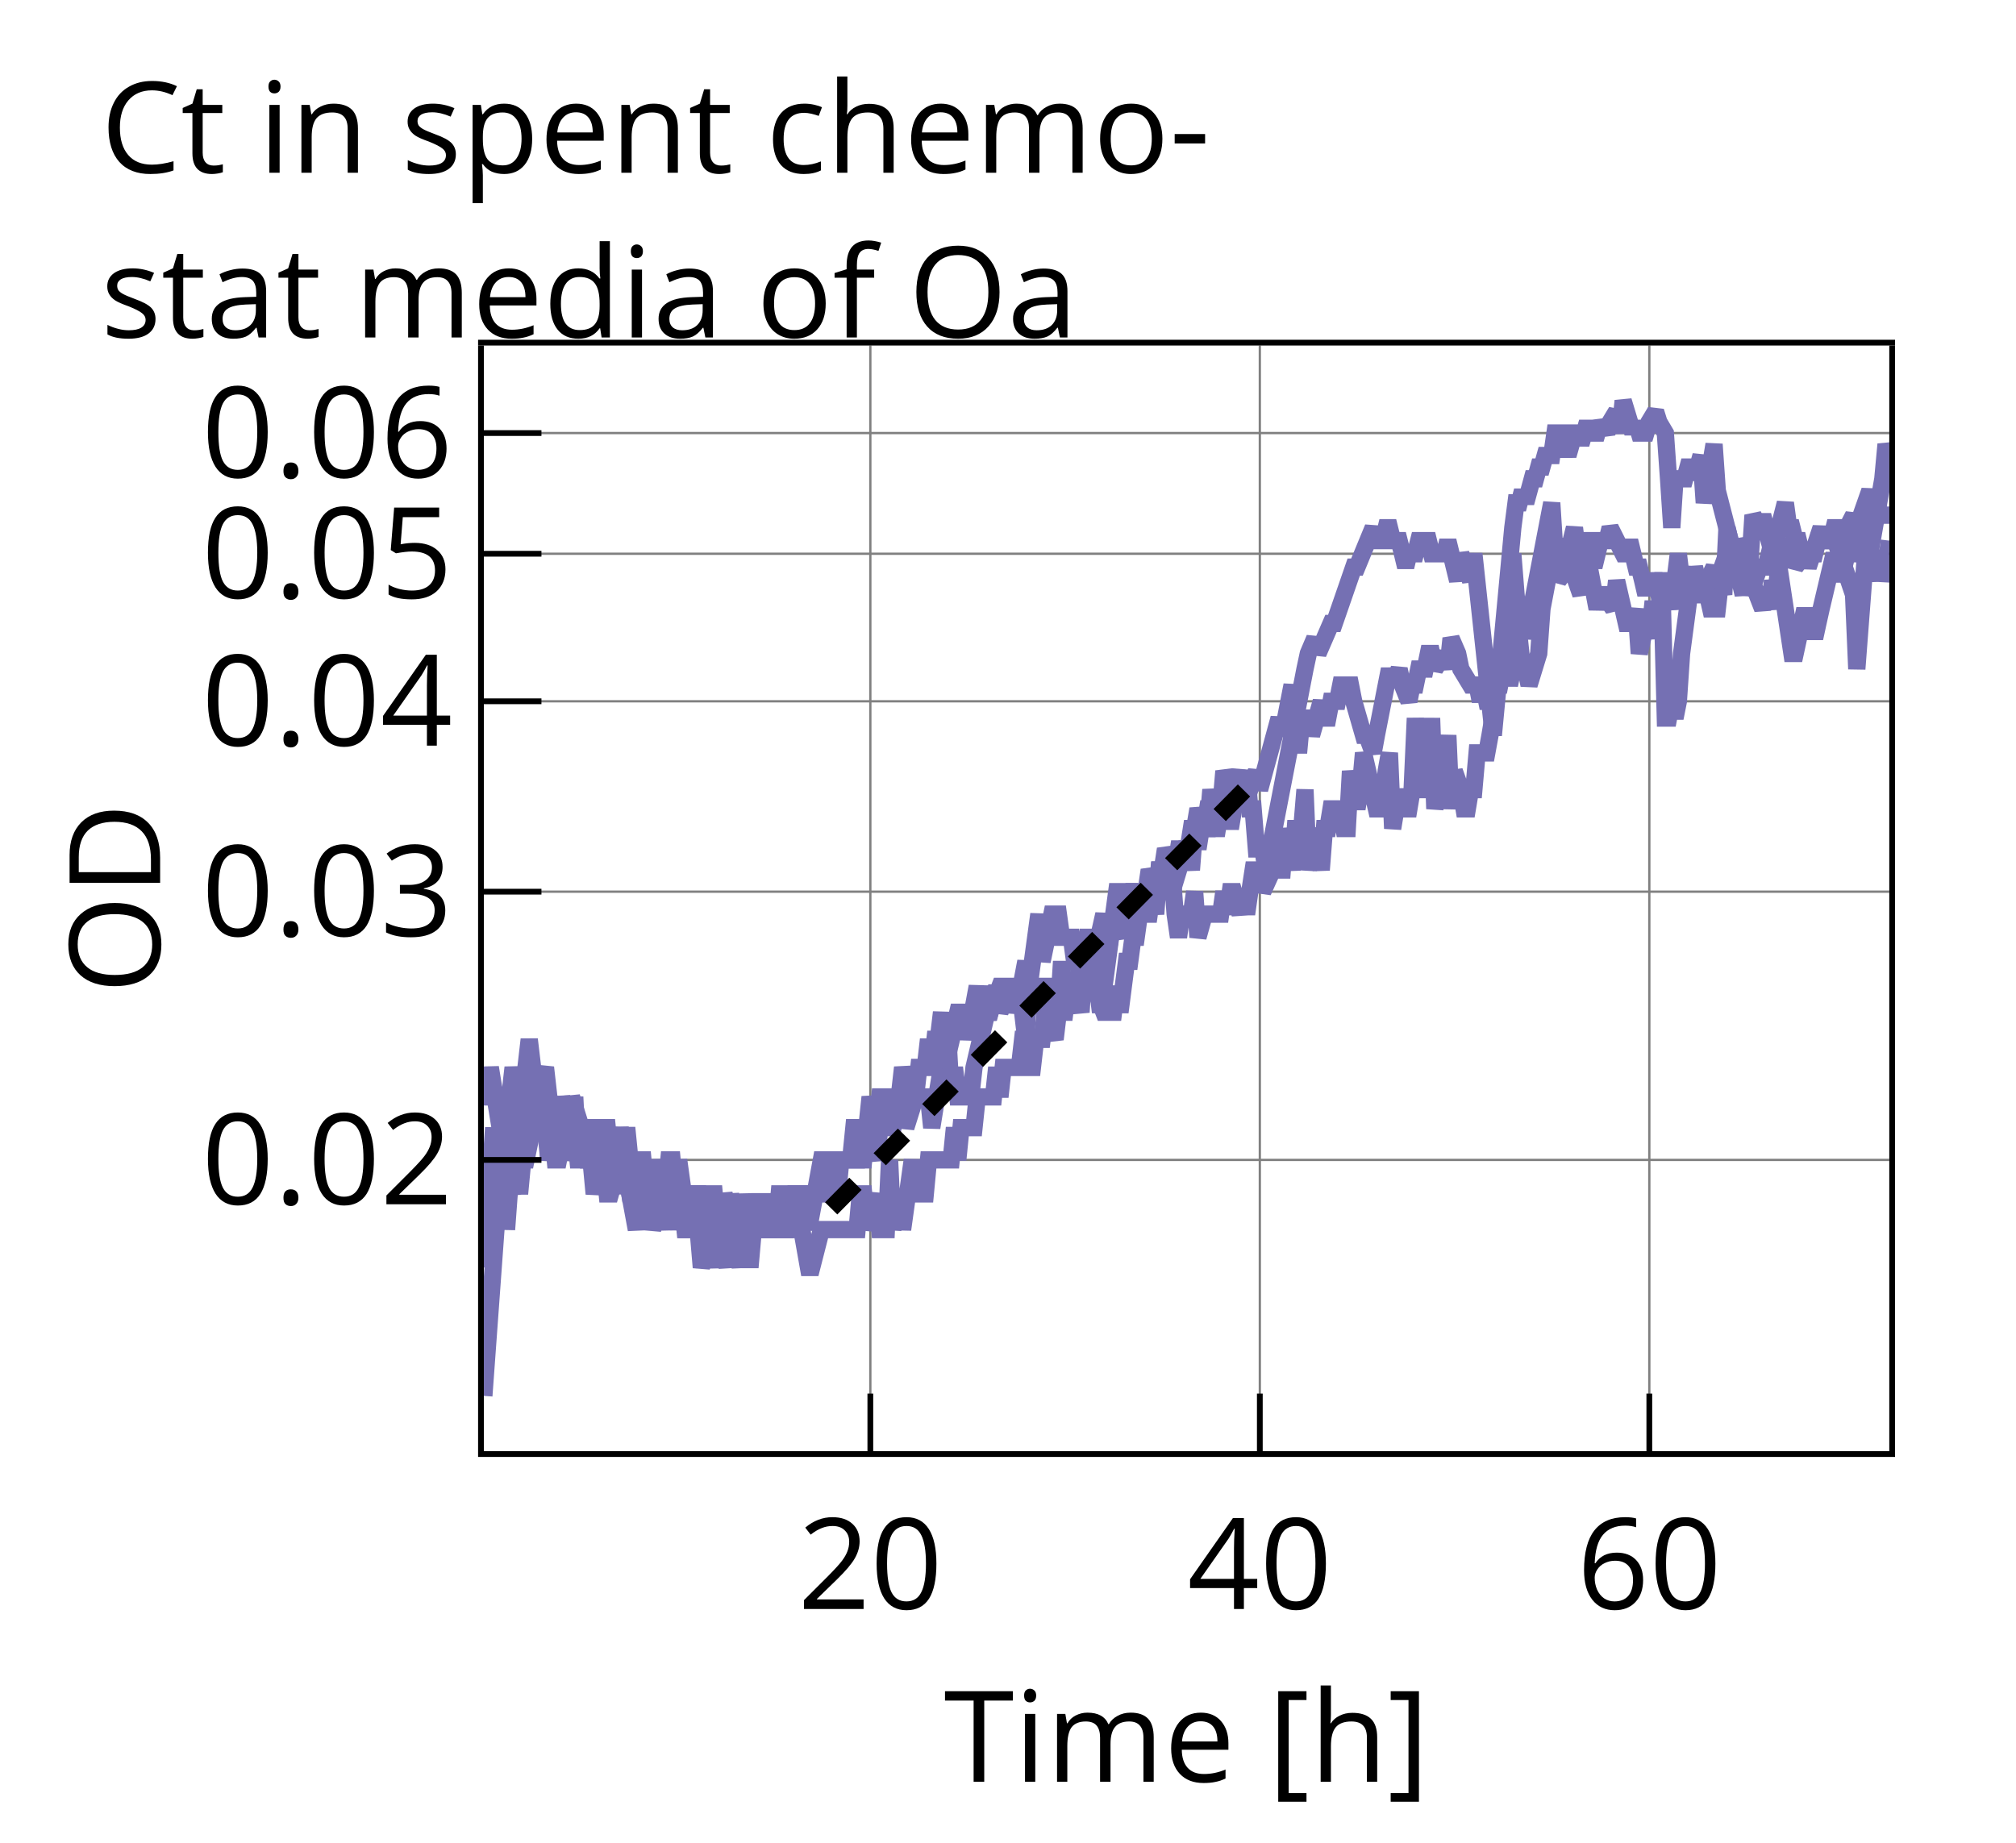
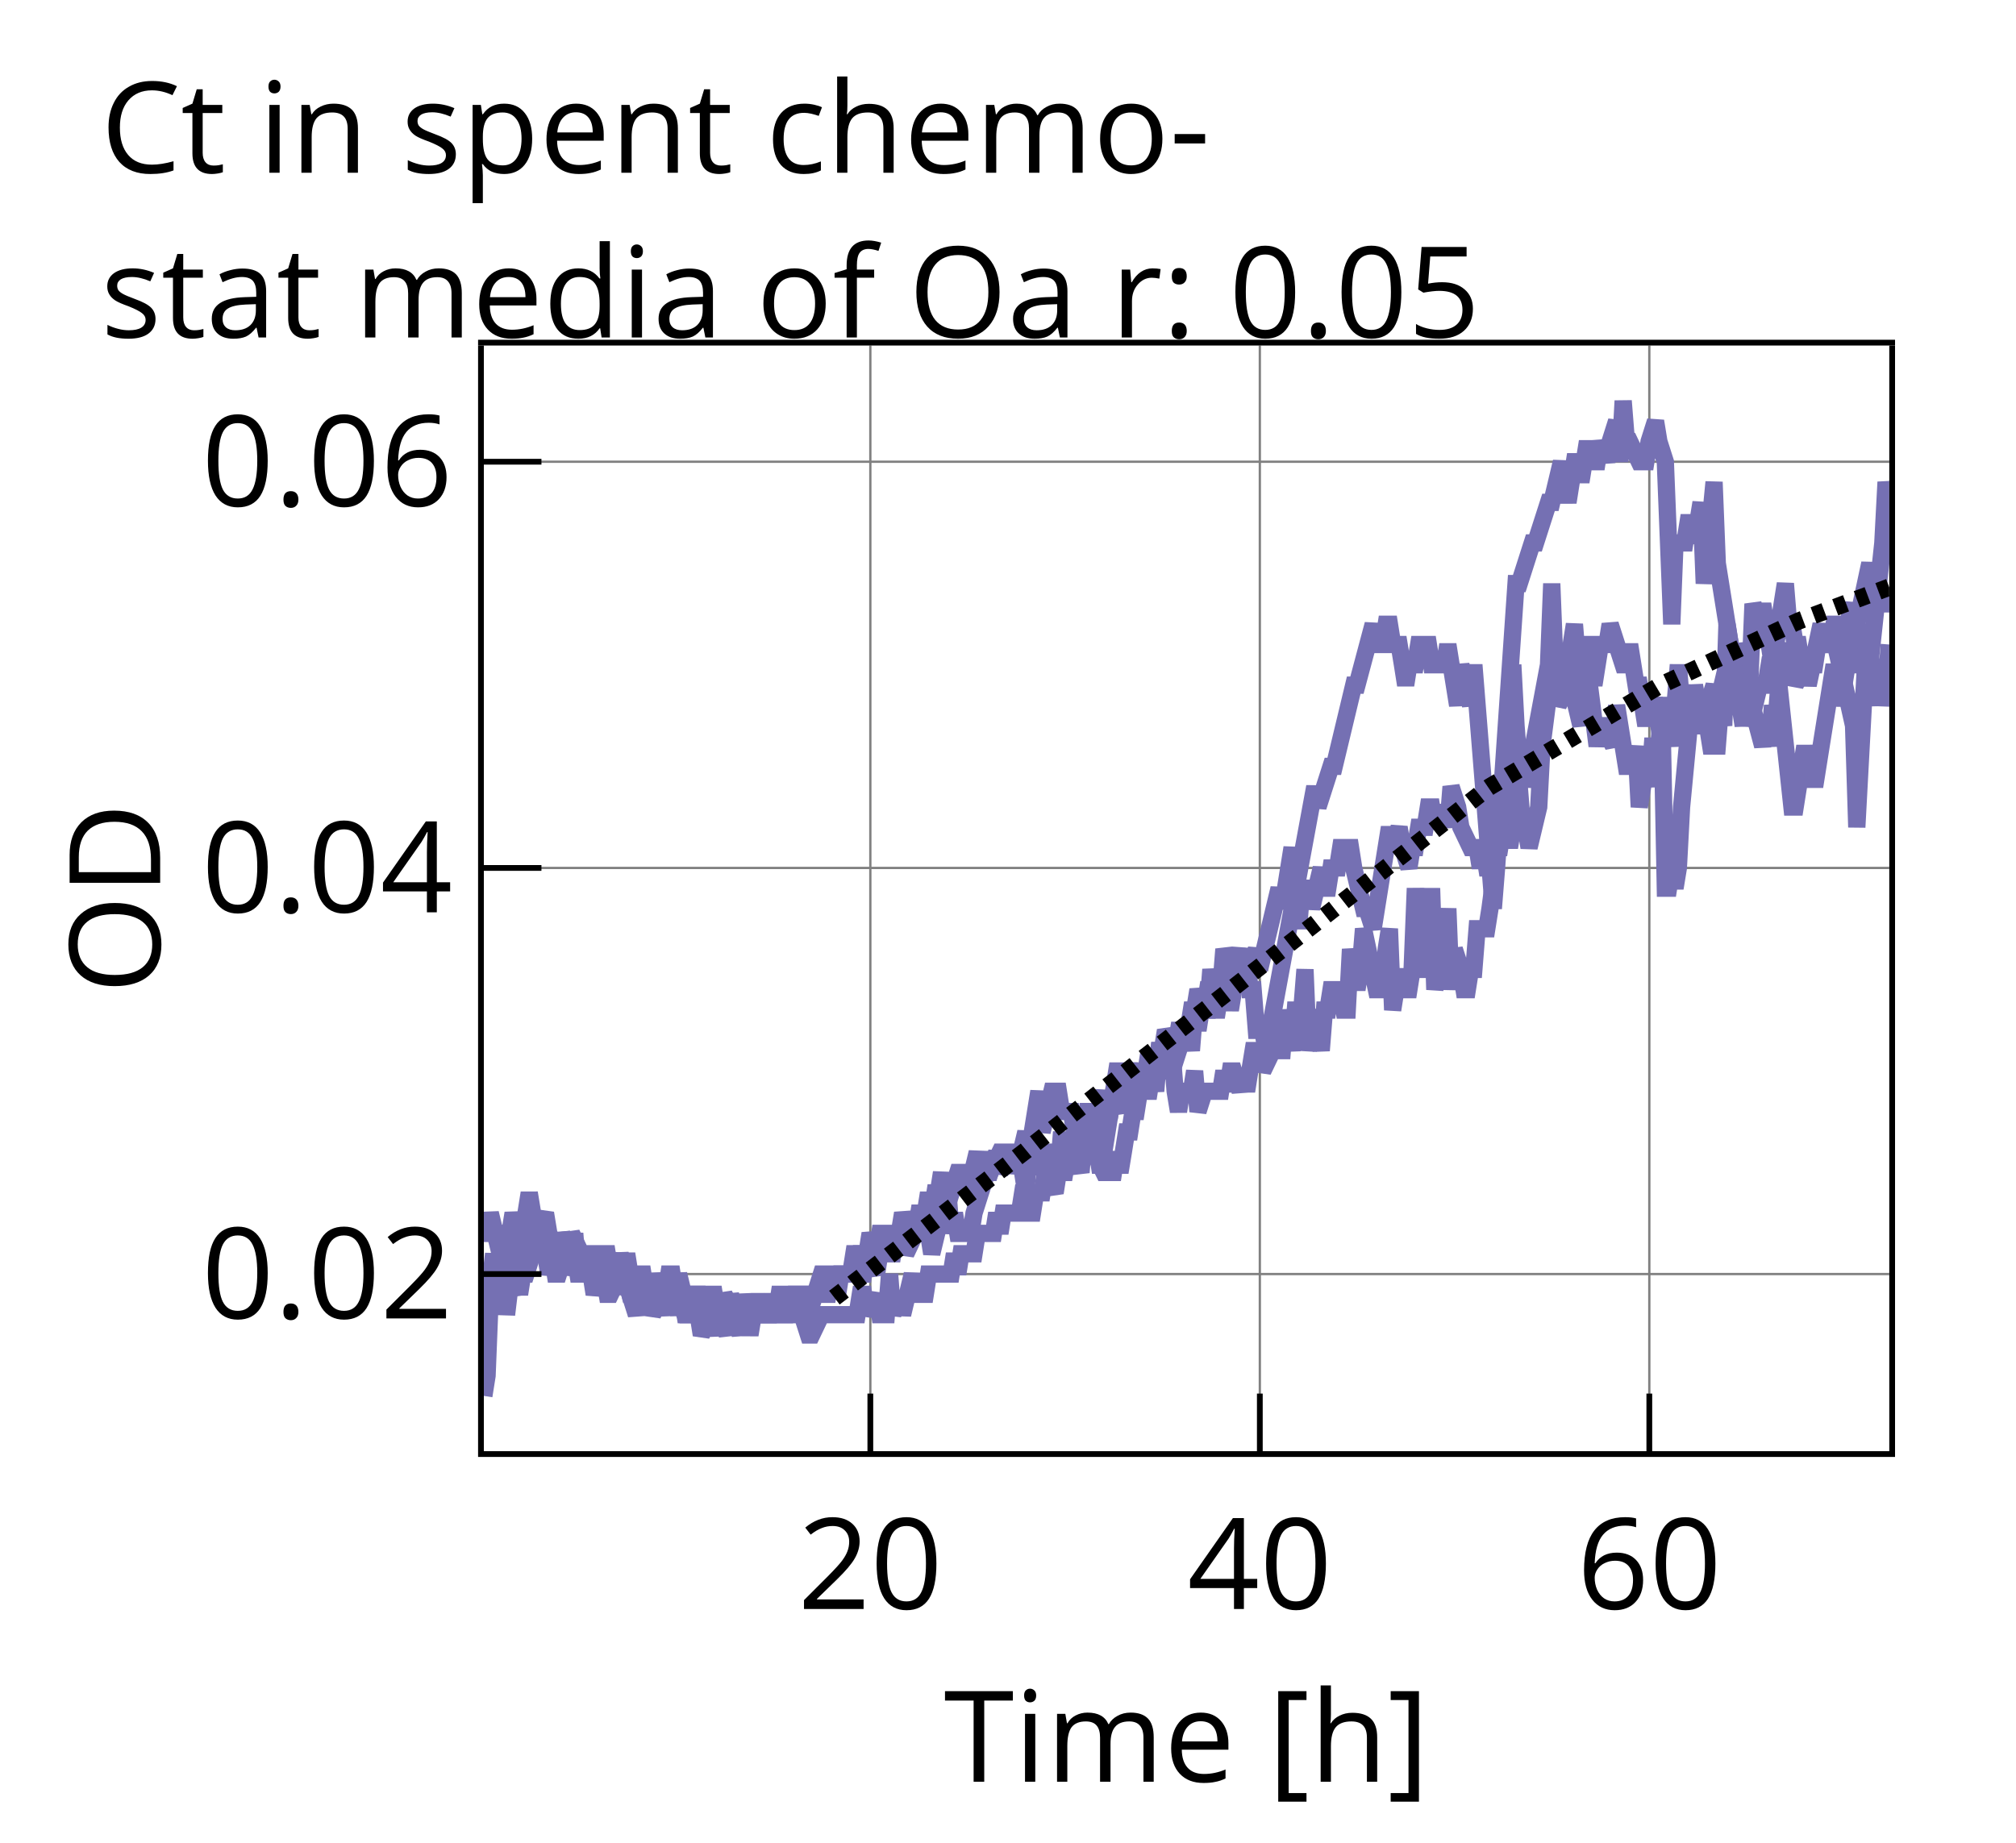
<svg xmlns="http://www.w3.org/2000/svg" class="main-svg" width="175" height="160" style="" viewBox="0 0 175 160">
  <rect x="0" y="0" width="175" height="160" style="fill: rgb(255, 255, 255); fill-opacity: 1;" />
-   <defs id="defs-4a2069">
+   <defs id="defs-82840a">
    <g class="clips">
-       <clipPath id="clip4a2069xyplot" class="plotclip">
+       <clipPath id="clip82840axyplot" class="plotclip">
        <rect width="122" height="96" />
      </clipPath>
-       <clipPath class="axesclip" id="clip4a2069x">
+       <clipPath class="axesclip" id="clip82840ax">
        <rect x="42" y="0" width="122" height="160" />
      </clipPath>
-       <clipPath class="axesclip" id="clip4a2069y">
+       <clipPath class="axesclip" id="clip82840ay">
        <rect x="0" y="30" width="175" height="96" />
      </clipPath>
-       <clipPath class="axesclip" id="clip4a2069xy">
+       <clipPath class="axesclip" id="clip82840axy">
        <rect x="42" y="30" width="122" height="96" />
      </clipPath>
    </g>
    <g class="gradients" />
    <g class="patterns" />
  </defs>
  <g class="bglayer" />
  <g class="layer-below">
    <g class="imagelayer" />
    <g class="shapelayer" />
  </g>
  <g class="cartesianlayer">
    <g class="subplot xy">
      <g class="layer-subplot">
        <g class="shapelayer" />
        <g class="imagelayer" />
      </g>
      <g class="minor-gridlayer">
        <g class="x" />
        <g class="y" />
      </g>
      <g class="gridlayer">
        <g class="x">
          <path class="xgrid crisp" transform="translate(75.55,0)" d="M0,30v96" style="stroke: rgb(128, 128, 128); stroke-opacity: 1; stroke-width: 0.2px;" />
          <path class="xgrid crisp" transform="translate(109.36,0)" d="M0,30v96" style="stroke: rgb(128, 128, 128); stroke-opacity: 1; stroke-width: 0.2px;" />
          <path class="xgrid crisp" transform="translate(143.17,0)" d="M0,30v96" style="stroke: rgb(128, 128, 128); stroke-opacity: 1; stroke-width: 0.2px;" />
        </g>
        <g class="y">
-           <path class="ygrid crisp" transform="translate(0,100.71)" d="M42,0h122" style="stroke: rgb(128, 128, 128); stroke-opacity: 1; stroke-width: 0.2px;" />
-           <path class="ygrid crisp" transform="translate(0,77.42)" d="M42,0h122" style="stroke: rgb(128, 128, 128); stroke-opacity: 1; stroke-width: 0.2px;" />
-           <path class="ygrid crisp" transform="translate(0,60.89)" d="M42,0h122" style="stroke: rgb(128, 128, 128); stroke-opacity: 1; stroke-width: 0.2px;" />
-           <path class="ygrid crisp" transform="translate(0,48.08)" d="M42,0h122" style="stroke: rgb(128, 128, 128); stroke-opacity: 1; stroke-width: 0.2px;" />
-           <path class="ygrid crisp" transform="translate(0,37.6)" d="M42,0h122" style="stroke: rgb(128, 128, 128); stroke-opacity: 1; stroke-width: 0.2px;" />
+           <path class="ygrid crisp" transform="translate(0,110.62)" d="M42,0h122" style="stroke: rgb(128, 128, 128); stroke-opacity: 1; stroke-width: 0.2px;" />
+           <path class="ygrid crisp" transform="translate(0,75.36)" d="M42,0h122" style="stroke: rgb(128, 128, 128); stroke-opacity: 1; stroke-width: 0.2px;" />
+           <path class="ygrid crisp" transform="translate(0,40.09)" d="M42,0h122" style="stroke: rgb(128, 128, 128); stroke-opacity: 1; stroke-width: 0.2px;" />
        </g>
      </g>
      <g class="zerolinelayer" />
      <g class="layer-between">
        <g class="shapelayer" />
        <g class="imagelayer" />
      </g>
      <path class="xlines-below" />
      <path class="ylines-below" />
      <g class="overlines-below" />
      <g class="xaxislayer-below" />
      <g class="yaxislayer-below" />
      <g class="overaxes-below" />
      <g class="overplot">
-         <g class="xy" transform="translate(42,30)" clip-path="url(#clip4a2069xyplot)">
+         <g class="xy" transform="translate(42,30)" clip-path="url(#clip82840axyplot)">
          <g class="scatterlayer mlayer">
-             <g class="trace scatter tracebf2e4a" style="stroke-miterlimit: 2; opacity: 1;">
+             <g class="trace scatter trace88a715" style="stroke-miterlimit: 2; opacity: 1;">
              <g class="fills" />
              <g class="errorbars" />
              <g class="lines">
-                 <path class="js-line" d="M0,91.2L1.69,67.91L1.97,76.76L2.82,65.24L3.1,70.71L3.94,62.68L4.23,65.24L4.51,62.68L4.79,65.24L5.07,67.91L5.35,67.91L5.64,70.71L6.2,67.91L6.48,70.71L6.76,65.24L7.33,67.91L7.61,67.91L7.89,65.24L8.17,70.71L8.73,67.91L9.02,70.71L9.3,70.71L9.58,73.66L10.71,67.91L10.99,70.71L11.55,67.91L11.83,73.66L12.4,67.91L12.68,70.71L12.96,70.71L13.81,70.71L14.09,73.66L14.65,73.66L14.93,70.71L15.78,76.76L16.06,73.66L16.34,76.76L16.62,73.66L16.91,70.71L17.75,76.76L18.03,73.66L18.6,73.66L18.88,76.76L19.16,80.05L19.44,73.66L20.29,80.05L20.57,76.76L21.13,80.05L21.41,73.66L22.26,80.05L22.54,73.66L23.1,80.05L23.39,76.76L23.67,76.76L23.95,73.66L24.23,76.76L24.51,76.76L24.79,76.76L25.08,73.66L25.36,76.76L25.64,73.66L25.92,73.66L26.2,76.76L26.48,73.66L26.77,73.66L27.89,73.66L28.18,76.76L29.3,70.71L29.58,70.71L31.84,70.71L32.12,67.91L32.4,67.91L32.68,70.71L32.97,70.71L33.25,67.91L34.09,70.71L34.37,67.91L35.22,65.24L35.5,67.91L36.35,65.24L36.63,67.91L37.47,65.24L37.76,65.24L38.6,65.24L38.88,67.91L39.73,62.68L40.01,62.68L40.29,60.24L40.57,65.24L40.85,62.68L41.14,65.24L41.42,65.24L42.26,65.24L42.55,62.68L43.67,57.89L43.95,57.89L44.52,55.64L44.8,57.89L45.64,55.64L45.93,57.89L46.49,55.64L46.77,57.89L47.05,60.24L47.33,55.64L48.18,57.89L48.46,55.64L48.74,55.64L49.03,57.89L49.31,57.89L49.59,55.64L49.87,57.89L50.15,53.47L50.43,57.89L51,55.64L51.28,55.64L51.84,57.89L52.12,53.47L52.41,53.47L52.69,55.64L52.97,53.47L53.25,55.64L53.53,57.89L54.94,47.42L55.22,47.42L55.51,49.37L55.79,47.42L56.07,47.42L56.35,51.38L56.63,49.37L56.91,47.42L57.2,49.37L57.48,47.42L57.76,45.54L58.61,47.42L58.89,47.42L59.45,43.71L59.73,47.42L60.86,43.71L61.14,43.71L61.42,45.54L61.7,41.94L61.99,43.71L62.27,41.94L62.55,41.94L62.83,41.94L63.11,38.56L63.68,41.94L63.96,40.23L64.24,38.56L64.8,41.94L65.09,40.23L65.37,36.95L65.93,40.23L66.21,38.56L66.49,38.56L67.06,36.95L67.34,38.56L69.03,32.35L69.31,33.84L70.16,29.48L70.44,32.35L70.72,35.37L71,32.35L71.28,32.35L71.57,32.35L71.85,33.84L72.69,30.89L72.97,32.35L73.26,32.35L73.54,30.89L74.1,30.89L74.38,29.48L75.23,29.48L75.51,30.89L76.36,33.84L76.64,33.84L77.2,35.37L77.48,33.84L78.61,28.09L78.89,29.48L79.45,28.09L79.74,29.48L80.3,30.89L80.58,29.48L80.86,29.48L81.15,28.09L81.71,28.09L81.99,26.74L82.27,26.74L82.55,28.09L83.4,26.74L83.68,28.09L83.96,25.42L84.53,26.74L84.81,28.09L85.65,29.48L85.94,29.48L86.22,29.48L86.5,30.89L86.78,29.48L87.06,30.89L87.34,30.89L87.63,32.35L87.91,29.48L88.19,29.48L88.47,28.09L88.75,28.09L89.03,29.48L89.88,25.42L90.16,28.09L90.44,28.09L90.73,29.48L91.57,26.74L91.85,22.87L92.98,16.94L93.26,20.42L94.11,19.24L94.39,19.24L95.23,21.63L95.52,16.94L96.64,22.87L96.92,21.63L97.21,21.63L98.05,22.87L98.33,20.42L99.18,24.13L99.46,24.13L99.74,24.13L100.02,22.87L100.3,26.74L100.59,25.42L100.87,24.13L101.15,25.42L101.43,22.87L102,22.87L102.28,20.42L102.56,20.42L102.84,21.63L103.12,22.87L103.4,20.42L103.69,18.08L103.97,20.42L104.25,20.42L104.53,19.24L104.81,21.63L105.09,19.24L105.38,20.42L105.66,21.63L106.22,21.63L106.5,22.87L107.07,22.87L107.35,20.42L107.63,21.63L107.91,15.82L109.32,21.63L109.6,19.24L111.01,22.87L111.29,21.63L111.58,22.87L111.86,20.42L112.14,21.63L112.42,19.24L113.55,26.74L113.83,26.74L114.67,22.87L114.96,24.13L115.24,24.13L115.52,25.42L115.8,24.13L116.08,22.87L117.21,18.08L117.49,19.24L117.77,20.42L118.06,19.24L118.34,18.08L118.9,15.82L119.18,18.08L119.75,18.08L120.03,15.82L120.87,20.42L121.15,18.08L121.44,20.42L121.72,19.24L122,16.94" style="vector-effect: none; fill: none; stroke: rgb(117, 112, 179); stroke-opacity: 1; stroke-width: 1.5px; opacity: 1;" />
+                 <path class="js-line" d="M0,91.2L0.28,89.44L0.56,82.38L1.69,78.86L1.97,84.15L2.82,77.09L3.1,80.62L3.94,75.33L4.23,77.09L4.51,75.33L4.79,77.09L5.07,78.86L5.35,78.86L5.64,80.62L6.2,78.86L6.48,80.62L6.76,77.09L7.33,78.86L7.61,78.86L7.89,77.09L8.17,80.62L8.73,78.86L9.02,80.62L9.3,80.62L9.58,82.38L10.71,78.86L10.99,80.62L11.55,78.86L11.83,82.38L12.4,78.86L12.68,80.62L12.96,80.62L13.81,80.62L14.09,82.38L14.65,82.38L14.93,80.62L15.78,84.15L16.06,82.38L16.34,84.15L16.62,82.38L16.91,80.62L17.75,84.15L18.03,82.38L18.6,82.38L18.88,84.15L19.16,85.91L19.44,82.38L20.29,85.91L20.57,84.15L21.13,85.91L21.41,82.38L22.26,85.91L22.54,82.38L23.1,85.91L23.39,84.15L23.67,84.15L23.95,82.38L24.23,84.15L24.51,84.15L24.79,84.15L25.08,82.38L25.36,84.15L25.64,82.38L25.92,82.38L26.2,84.15L26.48,82.38L26.77,82.38L27.89,82.38L28.18,84.15L29.3,80.62L29.58,80.62L31.84,80.62L32.12,78.86L32.4,78.86L32.68,80.62L32.97,80.62L33.25,78.86L34.09,80.62L34.37,78.86L35.22,77.09L35.5,78.86L36.35,77.09L36.63,78.86L37.47,77.09L37.76,77.09L38.6,77.09L38.88,78.86L39.73,75.33L40.01,75.33L40.29,73.57L40.57,77.09L40.85,75.33L41.14,77.09L41.42,77.09L42.26,77.09L42.55,75.33L43.67,71.8L43.95,71.8L44.52,70.04L44.8,71.8L45.64,70.04L45.93,71.8L46.49,70.04L46.77,71.8L47.05,73.57L47.33,70.04L48.18,71.8L48.46,70.04L48.74,70.04L49.03,71.8L49.31,71.8L49.59,70.04L49.87,71.8L50.15,68.28L50.43,71.8L51,70.04L51.28,70.04L51.84,71.8L52.12,68.28L52.41,68.28L52.69,70.04L52.97,68.28L53.25,70.04L53.53,71.8L54.94,62.99L55.22,62.99L55.51,64.75L55.79,62.99L56.07,62.99L56.35,66.51L56.63,64.75L56.91,62.99L57.2,64.75L57.48,62.99L57.76,61.22L58.61,62.99L58.89,62.99L59.45,59.46L59.73,62.99L60.86,59.46L61.14,59.46L61.42,61.22L61.7,57.7L61.99,59.46L62.27,57.7L62.55,57.7L62.83,57.7L63.11,54.17L63.68,57.7L63.96,55.93L64.24,54.17L64.8,57.7L65.09,55.93L65.37,52.41L65.93,55.93L66.21,54.17L66.49,54.17L67.06,52.41L67.34,54.17L69.03,47.12L69.31,48.88L70.16,43.59L70.44,47.12L70.72,50.64L71,47.12L71.28,47.12L71.57,47.12L71.85,48.88L72.69,45.36L72.97,47.12L73.26,47.12L73.54,45.36L74.1,45.36L74.38,43.59L75.23,43.59L75.51,45.36L76.36,48.88L76.64,48.88L77.2,50.64L77.48,48.88L78.61,41.83L78.89,43.59L79.45,41.83L79.74,43.59L80.3,45.36L80.58,43.59L80.86,43.59L81.15,41.83L81.71,41.83L81.99,40.07L82.27,40.07L82.55,41.83L83.4,40.07L83.68,41.83L83.96,38.3L84.53,40.07L84.81,41.83L85.65,43.59L85.94,43.59L86.22,43.59L86.5,45.36L86.78,43.59L87.06,45.36L87.34,45.36L87.63,47.12L87.91,43.59L88.19,43.59L88.47,41.83L88.75,41.83L89.03,43.59L89.88,38.3L90.16,41.83L90.44,41.83L90.73,43.59L91.57,40.07L91.85,34.78L92.98,25.96L93.26,31.25L94.11,29.49L94.39,29.49L95.23,33.01L95.52,25.96L96.64,34.78L96.92,33.01L97.21,33.01L98.05,34.78L98.33,31.25L99.18,36.54L99.46,36.54L99.74,36.54L100.02,34.78L100.3,40.07L100.59,38.3L100.87,36.54L101.15,38.3L101.43,34.78L102,34.78L102.28,31.25L102.56,31.25L102.84,33.01L103.12,34.78L103.4,31.25L103.69,27.72L103.97,31.25L104.25,31.25L104.53,29.49L104.81,33.01L105.09,29.49L105.38,31.25L105.66,33.01L106.22,33.01L106.5,34.78L107.07,34.78L107.35,31.25L107.63,33.01L107.91,24.2L109.32,33.01L109.6,29.49L111.01,34.78L111.29,33.01L111.58,34.78L111.86,31.25L112.14,33.01L112.42,29.49L113.55,40.07L113.83,40.07L114.67,34.78L114.96,36.54L115.24,36.54L115.52,38.3L115.8,36.54L116.08,34.78L117.21,27.72L117.49,29.49L117.77,31.25L118.06,29.49L118.34,27.72L118.9,24.2L119.18,27.72L119.75,27.72L120.03,24.2L120.87,31.25L121.15,27.72L121.44,31.25L121.72,29.49L122,25.96" style="vector-effect: none; fill: none; stroke: rgb(117, 112, 179); stroke-opacity: 1; stroke-width: 1.5px; opacity: 1;" />
              </g>
              <g class="points" />
              <g class="text" />
            </g>
-             <g class="trace scatter trace1dde24" style="stroke-miterlimit: 2; opacity: 1;">
+             <g class="trace scatter tracee0122c" style="stroke-miterlimit: 2; opacity: 1;">
              <g class="fills" />
              <g class="errorbars" />
              <g class="lines">
-                 <path class="js-line" d="M0,80.05L0.85,67.91L1.13,73.66L1.41,73.66L1.69,70.71L2.54,73.66L2.82,70.71L3.1,73.66L3.38,70.71L3.66,70.71L4.79,65.24L5.07,67.91L5.35,65.24L5.64,70.71L5.92,67.91L6.2,70.71L6.48,70.71L7.04,67.91L7.33,70.71L7.89,67.91L8.17,70.71L9.86,70.71L10.14,73.66L10.42,70.71L10.71,73.66L10.99,73.66L11.83,70.71L12.12,70.71L13.24,76.76L13.52,73.66L14.37,73.66L14.65,76.76L15.5,73.66L15.78,73.66L16.62,73.66L16.91,76.76L17.19,73.66L17.47,76.76L17.75,76.76L18.6,76.76L18.88,80.05L19.72,76.76L20,76.76L26.2,76.76L26.48,73.66L26.77,76.76L27.05,73.66L27.33,73.66L29.87,73.66L30.15,70.71L30.71,73.66L30.99,70.71L32.4,70.71L32.68,67.91L33.25,67.91L33.53,65.24L34.09,67.91L34.37,65.24L34.94,65.24L35.22,67.91L35.5,67.91L35.78,65.24L36.06,65.24L36.35,62.68L36.91,65.24L37.19,62.68L37.47,65.24L37.76,62.68L38.04,62.68L38.32,62.68L38.6,60.24L38.88,62.68L39.16,60.24L39.45,60.24L39.73,57.89L40.01,62.68L41.14,57.89L41.42,57.89L41.7,57.89L41.98,60.24L42.83,55.64L43.11,57.89L43.39,55.64L43.67,57.89L43.95,57.89L44.8,55.64L45.08,55.64L45.93,55.64L46.21,57.89L47.05,53.47L47.33,55.64L48.18,49.37L48.46,53.47L49.31,49.37L49.59,49.37L49.87,49.37L50.15,51.38L51,51.38L51.28,53.47L51.56,53.47L51.84,55.64L52.12,55.64L52.41,51.38L52.69,51.38L52.97,55.64L53.82,57.89L54.1,57.89L54.66,57.89L54.94,55.64L55.22,57.89L55.51,55.64L55.79,53.47L56.07,53.47L56.35,51.38L56.63,51.38L56.91,49.37L57.76,49.37L58.04,47.42L58.32,49.37L58.61,45.54L59.17,45.54L59.45,47.42L59.73,45.54L60.01,49.37L60.3,51.38L60.58,49.37L60.86,49.37L61.42,49.37L61.7,47.42L61.99,51.38L62.55,49.37L62.83,49.37L63.96,49.37L64.24,47.42L64.52,49.37L64.8,47.42L65.09,47.42L65.65,49.37L65.93,47.42L66.21,49.37L66.49,47.42L66.78,45.54L67.34,45.54L67.62,47.42L68.47,45.54L68.75,45.54L69.31,45.54L69.59,41.94L70.16,45.54L70.44,41.94L71,41.94L71.28,38.56L71.57,45.54L72.13,41.94L72.41,43.71L72.69,45.54L72.97,41.94L73.26,41.94L73.54,40.23L74.38,40.23L74.67,41.94L74.95,41.94L75.23,36.95L75.79,40.23L76.07,38.56L76.36,35.37L77.48,40.23L77.76,40.23L78.05,40.23L78.33,36.95L78.61,35.37L78.89,41.94L79.45,38.56L79.74,40.23L80.02,40.23L80.3,40.23L80.58,38.56L80.86,32.35L81.15,36.95L81.43,38.56L81.99,38.56L82.27,32.35L82.55,40.23L83.12,36.95L83.4,36.95L83.68,33.84L83.96,40.23L84.24,36.95L84.81,38.56L85.09,40.23L85.37,40.23L85.65,38.56L85.94,38.56L86.22,35.37L87.06,35.37L87.34,33.84L88.75,25.42L89.03,25.42L89.32,18.08L89.6,21.63L89.88,24.13L90.16,22.87L90.44,25.42L92.7,13.66L92.98,18.08L93.54,16.94L93.82,18.08L94.11,19.24L94.39,16.94L94.67,15.82L94.95,18.08L95.23,19.24L95.52,16.94L95.8,16.94L96.08,18.08L96.36,19.24L96.64,18.08L96.92,16.94L97.49,16.94L97.77,15.82L98.9,18.08L99.18,18.08L99.46,16.94L99.74,18.08L100.02,19.24L100.3,19.24L100.59,20.42L100.87,21.63L101.15,20.42L101.43,20.42L101.71,20.42L102,21.63L102.28,21.63L102.56,32.35L102.84,32.35L103.12,30.89L103.4,32.35L103.69,30.89L103.97,26.74L104.81,20.42L105.09,21.63L105.38,21.63L105.94,21.63L106.22,20.42L106.79,19.24L107.07,20.42L107.91,18.08L108.19,18.08L108.48,19.24L108.76,16.94L109.88,19.24L110.17,14.73L110.73,15.82L111.01,14.73L111.86,18.08L112.14,16.94L112.98,13.66L113.27,15.82L113.55,15.82L113.83,16.94L114.11,16.94L114.39,18.08L114.67,18.08L114.96,19.24L116.08,15.82L116.36,16.94L116.65,16.94L116.93,15.82L118.9,21.63L119.18,28.09L120.03,16.94L120.31,18.08L121.44,11.57L121.72,8.57L122,9.55" style="vector-effect: none; fill: none; stroke: rgb(117, 112, 179); stroke-opacity: 1; stroke-width: 1.5px; opacity: 1;" />
+                 <path class="js-line" d="M0,85.91L0.85,78.86L1.13,82.38L1.41,82.38L1.69,80.62L2.54,82.38L2.82,80.62L3.1,82.38L3.38,80.62L3.66,80.62L4.79,77.09L5.07,78.86L5.35,77.09L5.64,80.62L5.92,78.86L6.2,80.62L6.48,80.62L7.04,78.86L7.33,80.62L7.89,78.86L8.17,80.62L9.86,80.62L10.14,82.38L10.42,80.62L10.71,82.38L10.99,82.38L11.83,80.62L12.12,80.62L13.24,84.15L13.52,82.38L14.37,82.38L14.65,84.15L15.5,82.38L15.78,82.38L16.62,82.38L16.91,84.15L17.19,82.38L17.47,84.15L17.75,84.15L18.6,84.15L18.88,85.91L19.72,84.15L20,84.15L26.2,84.15L26.48,82.38L26.77,84.15L27.05,82.38L27.33,82.38L29.87,82.38L30.15,80.62L30.71,82.38L30.99,80.62L32.4,80.62L32.68,78.86L33.25,78.86L33.53,77.09L34.09,78.86L34.37,77.09L34.94,77.09L35.22,78.86L35.5,78.86L35.78,77.09L36.06,77.09L36.35,75.33L36.91,77.09L37.19,75.33L37.47,77.09L37.76,75.33L38.04,75.33L38.32,75.33L38.6,73.57L38.88,75.33L39.16,73.57L39.45,73.57L39.73,71.8L40.01,75.33L41.14,71.8L41.42,71.8L41.7,71.8L41.98,73.57L42.83,70.04L43.11,71.8L43.39,70.04L43.67,71.8L43.95,71.8L44.8,70.04L45.08,70.04L45.93,70.04L46.21,71.8L47.05,68.28L47.33,70.04L48.18,64.75L48.46,68.28L49.31,64.75L49.59,64.75L49.87,64.75L50.15,66.51L51,66.51L51.28,68.28L51.56,68.28L51.84,70.04L52.12,70.04L52.41,66.51L52.69,66.51L52.97,70.04L53.82,71.8L54.1,71.8L54.66,71.8L54.94,70.04L55.22,71.8L55.51,70.04L55.79,68.28L56.07,68.28L56.35,66.51L56.63,66.51L56.91,64.75L57.76,64.75L58.04,62.99L58.32,64.75L58.61,61.22L59.17,61.22L59.45,62.99L59.73,61.22L60.01,64.75L60.3,66.51L60.58,64.75L60.86,64.75L61.42,64.75L61.7,62.99L61.99,66.51L62.55,64.75L62.83,64.75L63.96,64.75L64.24,62.99L64.52,64.75L64.8,62.99L65.09,62.99L65.65,64.75L65.93,62.99L66.21,64.75L66.49,62.99L66.78,61.22L67.34,61.22L67.62,62.99L68.47,61.22L68.75,61.22L69.31,61.22L69.59,57.7L70.16,61.22L70.44,57.7L71,57.7L71.28,54.17L71.57,61.22L72.13,57.7L72.41,59.46L72.69,61.22L72.97,57.7L73.26,57.7L73.54,55.93L74.38,55.93L74.67,57.7L74.95,57.7L75.23,52.41L75.79,55.93L76.07,54.17L76.36,50.64L77.48,55.93L77.76,55.93L78.05,55.93L78.33,52.41L78.61,50.64L78.89,57.7L79.45,54.17L79.74,55.93L80.02,55.93L80.3,55.93L80.58,54.17L80.86,47.12L81.15,52.41L81.43,54.17L81.99,54.17L82.27,47.12L82.55,55.93L83.12,52.41L83.4,52.41L83.68,48.88L83.96,55.93L84.24,52.41L84.81,54.17L85.09,55.93L85.37,55.93L85.65,54.17L85.94,54.17L86.22,50.64L87.06,50.64L87.34,48.88L88.75,38.3L89.03,38.3L89.32,27.72L89.6,33.01L89.88,36.54L90.16,34.78L90.44,38.3L92.42,27.72L92.7,20.67L92.98,27.72L93.54,25.96L93.82,27.72L94.11,29.49L94.39,25.96L94.67,24.2L94.95,27.72L95.23,29.49L95.52,25.96L95.8,25.96L96.08,27.72L96.36,29.49L96.64,27.72L96.92,25.96L97.49,25.96L97.77,24.2L98.9,27.72L99.18,27.72L99.46,25.96L99.74,27.72L100.02,29.49L100.3,29.49L100.59,31.25L100.87,33.01L101.15,31.25L101.43,31.25L101.71,31.25L102,33.01L102.28,33.01L102.56,47.12L102.84,47.12L103.12,45.36L103.4,47.12L103.69,45.36L103.97,40.07L104.81,31.25L105.09,33.01L105.38,33.01L105.94,33.01L106.22,31.25L106.79,29.49L107.07,31.25L107.91,27.72L108.19,27.72L108.48,29.49L108.76,25.96L109.88,29.49L110.17,22.43L110.73,24.2L111.01,22.43L111.86,27.72L112.14,25.96L112.98,20.67L113.27,24.2L113.55,24.2L113.83,25.96L114.11,25.96L114.39,27.72L114.67,27.72L114.96,29.49L116.08,24.2L116.36,25.96L116.65,25.96L116.93,24.2L118.9,33.01L119.18,41.83L120.03,25.96L120.31,27.72L121.44,17.14L121.72,11.85L122,13.62" style="vector-effect: none; fill: none; stroke: rgb(117, 112, 179); stroke-opacity: 1; stroke-width: 1.5px; opacity: 1;" />
              </g>
              <g class="points" />
              <g class="text" />
            </g>
-             <g class="trace scatter trace2de5ca" style="stroke-miterlimit: 2; opacity: 1;">
+             <g class="trace scatter trace3d581a" style="stroke-miterlimit: 2; opacity: 1;">
              <g class="fills" />
              <g class="errorbars" />
              <g class="lines">
-                 <path class="js-line" d="M0,65.24L0.28,65.24L0.56,62.68L1.41,67.91L1.69,65.24L2.25,65.24L2.54,62.68L3.38,67.91L3.66,62.68L3.94,60.24L4.23,62.68L4.51,65.24L5.35,62.68L5.64,65.24L6.48,67.91L6.76,65.24L7.33,67.91L7.61,65.24L8.45,67.91L8.73,67.91L9.02,67.91L9.3,70.71L9.86,70.71L10.14,67.91L10.71,67.91L10.99,70.71L11.55,70.71L11.83,67.91L12.68,73.66L12.96,73.66L13.24,73.66L13.52,70.71L14.37,73.66L14.65,73.66L15.78,73.66L16.06,70.71L16.34,70.71L16.62,73.66L17.47,76.76L17.75,76.76L18.03,76.76L18.31,73.66L18.6,73.66L18.88,76.76L19.16,76.76L19.44,73.66L20,73.66L20.29,76.76L20.57,76.76L20.85,73.66L21.7,76.76L21.98,76.76L26.77,76.76L27.05,73.66L28.18,80.05L28.46,80.05L29.3,76.76L29.58,76.76L32.4,76.76L32.68,73.66L32.97,73.66L33.25,76.76L34.09,73.66L34.37,76.76L34.94,76.76L35.22,70.71L35.5,76.76L36.06,73.66L36.35,76.76L37.19,70.71L37.47,73.66L38.32,73.66L38.6,70.71L40.57,70.71L40.85,67.91L41.14,70.71L41.42,67.91L41.7,67.91L42.55,67.91L42.83,65.24L44.24,65.24L44.52,62.68L44.8,65.24L45.08,62.68L45.36,62.68L46.49,62.68L46.77,60.24L47.05,60.24L47.33,62.68L47.62,62.68L47.9,60.24L48.46,60.24L48.74,57.89L49.59,60.24L49.87,57.89L50.43,57.89L50.72,55.64L51.56,55.64L51.84,53.47L52.12,53.47L52.41,55.64L53.82,49.37L54.1,51.38L54.38,51.38L54.66,49.37L55.51,51.38L55.79,49.37L56.07,49.37L56.35,47.42L58.32,47.42L58.61,45.54L58.89,45.54L59.17,43.71L60.01,45.54L60.3,43.71L61.14,43.71L61.42,41.94L61.7,41.94L61.99,40.23L62.55,41.94L62.83,40.23L63.11,40.23L63.39,41.94L63.68,41.94L63.96,40.23L64.24,36.95L64.8,38.56L65.09,38.56L65.65,36.95L65.93,38.56L66.21,36.95L66.49,40.23L66.78,40.23L67.06,43.71L67.62,43.71L67.9,45.54L71.28,28.09L71.57,26.74L72.13,25.42L72.41,26.74L73.54,24.13L73.82,24.13L75.51,19.24L75.79,19.24L77.2,15.82L77.48,16.94L78.05,16.94L78.33,15.82L78.61,15.82L78.89,16.94L79.45,16.94L79.74,18.08L80.02,19.24L80.3,18.08L80.58,18.08L80.86,18.08L81.15,16.94L81.99,16.94L82.27,18.08L83.4,18.08L83.68,16.94L84.53,20.42L84.81,18.08L85.65,20.42L85.94,18.08L87.63,33.84L87.91,30.89L89.32,15.82L89.6,13.66L89.88,13.66L90.16,12.6L90.44,13.66L90.73,12.6L91.01,11.57L91.29,11.57L91.57,10.55L91.85,10.55L92.13,9.55L92.7,9.55L92.98,7.6L93.54,7.6L93.82,8.57L94.11,9.55L94.39,8.57L94.67,7.6L94.95,7.6L95.23,8.57L95.8,6.65L96.08,7.6L96.36,7.6L96.64,7.6L96.92,6.65L97.49,7.6L97.77,6.65L98.33,5.72L98.61,7.6L98.9,4.8L99.46,6.65L99.74,7.6L100.02,6.65L100.3,7.6L100.59,7.6L100.87,7.6L101.15,6.65L101.71,5.72L102,6.65L102.56,7.6L102.84,11.57L103.12,15.82L103.4,11.57L103.69,11.57L104.25,11.57L104.53,10.55L104.81,10.55L105.09,11.57L105.66,9.55L105.94,13.66L106.79,8.57L107.07,12.6L108.48,18.08L108.76,19.24L109.6,19.24L109.88,21.63L110.73,19.24L111.01,19.24L111.29,19.24L111.58,18.08L112.14,18.08L112.42,19.24L113.55,16.94L113.83,19.24L114.67,18.08L114.96,18.08L115.52,18.08L115.8,16.94L116.93,16.94L117.21,15.82L117.49,15.82L117.77,16.94L118.9,14.73L119.18,15.82L120.31,12.6L120.59,13.66L121.44,14.73L121.72,14.73L122,14.73" style="vector-effect: none; fill: none; stroke: rgb(117, 112, 179); stroke-opacity: 1; stroke-width: 1.5px; opacity: 1;" />
+                 <path class="js-line" d="M0,77.09L0.28,77.09L0.56,75.33L1.41,78.86L1.69,77.09L2.25,77.09L2.54,75.33L3.38,78.86L3.66,75.33L3.94,73.57L4.23,75.33L4.51,77.09L5.35,75.33L5.64,77.09L6.48,78.86L6.76,77.09L7.33,78.86L7.61,77.09L8.45,78.86L8.73,78.86L9.02,78.86L9.3,80.62L9.86,80.62L10.14,78.86L10.71,78.86L10.99,80.62L11.55,80.62L11.83,78.86L12.68,82.38L12.96,82.38L13.24,82.38L13.52,80.62L14.37,82.38L14.65,82.38L15.78,82.38L16.06,80.62L16.34,80.62L16.62,82.38L17.47,84.15L17.75,84.15L18.03,84.15L18.31,82.38L18.6,82.38L18.88,84.15L19.16,84.15L19.44,82.38L20,82.38L20.29,84.15L20.57,84.15L20.85,82.38L21.7,84.15L21.98,84.15L26.77,84.15L27.05,82.38L28.18,85.91L28.46,85.91L29.3,84.15L29.58,84.15L32.4,84.15L32.68,82.38L32.97,82.38L33.25,84.15L34.09,82.38L34.37,84.15L34.94,84.15L35.22,80.62L35.5,84.15L36.06,82.38L36.35,84.15L37.19,80.62L37.47,82.38L38.32,82.38L38.6,80.62L40.57,80.62L40.85,78.86L41.14,80.62L41.42,78.86L41.7,78.86L42.55,78.86L42.83,77.09L44.24,77.09L44.52,75.33L44.8,77.09L45.08,75.33L45.36,75.33L46.49,75.33L46.77,73.57L47.05,73.57L47.33,75.33L47.62,75.33L47.9,73.57L48.46,73.57L48.74,71.8L49.59,73.57L49.87,71.8L50.43,71.8L50.72,70.04L51.56,70.04L51.84,68.28L52.12,68.28L52.41,70.04L53.82,64.75L54.1,66.51L54.38,66.51L54.66,64.75L55.51,66.51L55.79,64.75L56.07,64.75L56.35,62.99L58.32,62.99L58.61,61.22L58.89,61.22L59.17,59.46L60.01,61.22L60.3,59.46L61.14,59.46L61.42,57.7L61.7,57.7L61.99,55.93L62.55,57.7L62.83,55.93L63.11,55.93L63.39,57.7L63.68,57.7L63.96,55.93L64.24,52.41L64.8,54.17L65.09,54.17L65.65,52.41L65.93,54.17L66.21,52.41L66.49,55.93L66.78,55.93L67.06,59.46L67.62,59.46L67.9,61.22L72.13,38.3L72.41,40.07L73.54,36.54L73.82,36.54L75.51,29.49L75.79,29.49L77.2,24.2L77.48,25.96L78.05,25.96L78.33,24.2L78.61,24.2L78.89,25.96L79.45,25.96L79.74,27.72L80.02,29.49L80.3,27.72L80.58,27.72L80.86,27.72L81.15,25.96L81.99,25.96L82.27,27.72L83.4,27.72L83.68,25.96L84.53,31.25L84.81,27.72L85.65,31.25L85.94,27.72L87.63,48.88L87.91,45.36L89.6,20.67L89.88,20.67L91.01,17.14L91.29,17.14L92.42,13.62L92.7,13.62L93.54,10.09L93.82,11.85L94.11,13.62L94.39,11.85L94.67,10.09L94.95,10.09L95.23,11.85L95.8,8.33L96.08,10.09L96.36,10.09L96.64,10.09L96.92,8.33L97.49,10.09L97.77,8.33L98.33,6.56L98.61,10.09L98.9,4.8L99.18,8.33L99.46,8.33L100.3,10.09L100.59,10.09L100.87,10.09L101.15,8.33L101.71,6.56L102,8.33L102.56,10.09L102.84,17.14L103.12,24.2L103.4,17.14L103.69,17.14L104.25,17.14L104.53,15.38L104.81,15.38L105.09,17.14L105.66,13.62L105.94,20.67L106.79,11.85L107.07,18.91L108.48,27.72L108.76,29.49L109.6,29.49L109.88,33.01L110.73,29.49L111.01,29.49L111.29,29.49L111.58,27.72L112.14,27.72L112.42,29.49L113.55,25.96L113.83,29.49L114.67,27.72L114.96,27.72L115.52,27.72L115.8,25.96L116.93,25.96L117.21,24.2L117.49,24.2L117.77,25.96L118.9,22.43L119.18,24.2L120.31,18.91L120.59,20.67L121.44,22.43L121.72,22.43L122,22.43" style="vector-effect: none; fill: none; stroke: rgb(117, 112, 179); stroke-opacity: 1; stroke-width: 1.5px; opacity: 1;" />
              </g>
              <g class="points" />
              <g class="text" />
            </g>
-             <g class="trace scatter trace58a6bc" style="stroke-miterlimit: 2; opacity: 1;">
+             <g class="trace scatter trace0747c9" style="stroke-miterlimit: 2; opacity: 1;">
              <g class="fills" />
              <g class="errorbars" />
              <g class="lines">
-                 <path class="js-line" d="M30.15,74.92L67.34,37.26" style="vector-effect: none; fill: none; stroke: rgb(0, 0, 0); stroke-opacity: 1; stroke-dasharray: 3px, 3px; stroke-width: 1.5px; opacity: 1;" />
+                 <path class="js-line" d="M30.43,82.67L47.05,69.9L47.05,69.9L47.33,69.67L87.06,38.49L87.06,38.49L87.34,38.3L102,29.57L102,29.57L102.28,29.43L114.11,23.93L114.11,23.93L114.39,23.82L122,20.98L122,20.98" style="vector-effect: none; fill: none; stroke: rgb(0, 0, 0); stroke-opacity: 1; stroke-dasharray: 1px, 1px; stroke-width: 1.5px; opacity: 1;" />
              </g>
              <g class="points" />
              <g class="text" />
            </g>
          </g>
        </g>
      </g>
+       <g class="zerolinelayer-above" />
      <path class="xlines-above crisp" d="M41.5,126.25H164.5M41.5,29.75H164.5" style="fill: none; stroke-width: 0.5px; stroke: rgb(0, 0, 0); stroke-opacity: 1;" />
      <path class="ylines-above crisp" d="M41.75,30V126M164.25,30V126" style="fill: none; stroke-width: 0.5px; stroke: rgb(0, 0, 0); stroke-opacity: 1;" />
      <g class="overlines-above" />
      <g class="xaxislayer-above">
        <path class="xtick ticks crisp" d="M0,126v-5" transform="translate(75.55,0)" style="stroke: rgb(0, 0, 0); stroke-opacity: 1; stroke-width: 0.5px;" />
        <path class="xtick ticks crisp" d="M0,126v-5" transform="translate(109.36,0)" style="stroke: rgb(0, 0, 0); stroke-opacity: 1; stroke-width: 0.5px;" />
        <path class="xtick ticks crisp" d="M0,126v-5" transform="translate(143.17,0)" style="stroke: rgb(0, 0, 0); stroke-opacity: 1; stroke-width: 0.5px;" />
        <g class="xtick">
-           <text text-anchor="middle" x="0" y="139.7" transform="translate(75.55,0)" style="font-family: 'Open Sans', verdana, arial, sans-serif; font-size: 11px; fill: rgb(0, 0, 0); fill-opacity: 1; white-space: pre; opacity: 1;">20</text>
+           <text text-anchor="middle" x="0" y="139.7" transform="translate(75.55,0)" style="font-family: 'Open Sans', verdana, arial, sans-serif; font-size: 11px; fill: rgb(0, 0, 0); fill-opacity: 1; white-space: pre;">20</text>
        </g>
        <g class="xtick">
-           <text text-anchor="middle" x="0" y="139.7" style="font-family: 'Open Sans', verdana, arial, sans-serif; font-size: 11px; fill: rgb(0, 0, 0); fill-opacity: 1; white-space: pre; opacity: 1;" transform="translate(109.36,0)">40</text>
+           <text text-anchor="middle" x="0" y="139.7" style="font-family: 'Open Sans', verdana, arial, sans-serif; font-size: 11px; fill: rgb(0, 0, 0); fill-opacity: 1; white-space: pre;" transform="translate(109.36,0)">40</text>
        </g>
        <g class="xtick">
-           <text text-anchor="middle" x="0" y="139.7" style="font-family: 'Open Sans', verdana, arial, sans-serif; font-size: 11px; fill: rgb(0, 0, 0); fill-opacity: 1; white-space: pre; opacity: 1;" transform="translate(143.17,0)">60</text>
+           <text text-anchor="middle" x="0" y="139.7" style="font-family: 'Open Sans', verdana, arial, sans-serif; font-size: 11px; fill: rgb(0, 0, 0); fill-opacity: 1; white-space: pre;" transform="translate(143.17,0)">60</text>
        </g>
      </g>
      <g class="yaxislayer-above">
-         <path class="ytick ticks crisp" d="M42,0h5" transform="translate(0,100.71)" style="stroke: rgb(0, 0, 0); stroke-opacity: 1; stroke-width: 0.5px;" />
-         <path class="ytick ticks crisp" d="M42,0h5" transform="translate(0,77.42)" style="stroke: rgb(0, 0, 0); stroke-opacity: 1; stroke-width: 0.5px;" />
-         <path class="ytick ticks crisp" d="M42,0h5" transform="translate(0,60.89)" style="stroke: rgb(0, 0, 0); stroke-opacity: 1; stroke-width: 0.5px;" />
-         <path class="ytick ticks crisp" d="M42,0h5" transform="translate(0,48.08)" style="stroke: rgb(0, 0, 0); stroke-opacity: 1; stroke-width: 0.5px;" />
-         <path class="ytick ticks crisp" d="M42,0h5" transform="translate(0,37.6)" style="stroke: rgb(0, 0, 0); stroke-opacity: 1; stroke-width: 0.5px;" />
+         <path class="ytick ticks crisp" d="M42,0h5" transform="translate(0,110.62)" style="stroke: rgb(0, 0, 0); stroke-opacity: 1; stroke-width: 0.5px;" />
+         <path class="ytick ticks crisp" d="M42,0h5" transform="translate(0,75.36)" style="stroke: rgb(0, 0, 0); stroke-opacity: 1; stroke-width: 0.5px;" />
+         <path class="ytick ticks crisp" d="M42,0h5" transform="translate(0,40.09)" style="stroke: rgb(0, 0, 0); stroke-opacity: 1; stroke-width: 0.5px;" />
        <g class="ytick">
-           <text text-anchor="end" x="39.3" y="3.85" transform="translate(0,100.71)" style="font-family: 'Open Sans', verdana, arial, sans-serif; font-size: 11px; fill: rgb(0, 0, 0); fill-opacity: 1; white-space: pre; opacity: 1;">0.02</text>
+           <text text-anchor="end" x="39.3" y="3.85" transform="translate(0,110.62)" style="font-family: 'Open Sans', verdana, arial, sans-serif; font-size: 11px; fill: rgb(0, 0, 0); fill-opacity: 1; white-space: pre;">0.02</text>
        </g>
        <g class="ytick">
-           <text text-anchor="end" x="39.3" y="3.85" style="font-family: 'Open Sans', verdana, arial, sans-serif; font-size: 11px; fill: rgb(0, 0, 0); fill-opacity: 1; white-space: pre; opacity: 1;" transform="translate(0,77.42)">0.03</text>
+           <text text-anchor="end" x="39.3" y="3.85" style="font-family: 'Open Sans', verdana, arial, sans-serif; font-size: 11px; fill: rgb(0, 0, 0); fill-opacity: 1; white-space: pre;" transform="translate(0,75.36)">0.04</text>
        </g>
        <g class="ytick">
-           <text text-anchor="end" x="39.3" y="3.85" style="font-family: 'Open Sans', verdana, arial, sans-serif; font-size: 11px; fill: rgb(0, 0, 0); fill-opacity: 1; white-space: pre; opacity: 1;" transform="translate(0,60.89)">0.04</text>
-         </g>
-         <g class="ytick">
-           <text text-anchor="end" x="39.3" y="3.85" style="font-family: 'Open Sans', verdana, arial, sans-serif; font-size: 11px; fill: rgb(0, 0, 0); fill-opacity: 1; white-space: pre; opacity: 1;" transform="translate(0,48.08)">0.05</text>
-         </g>
-         <g class="ytick">
-           <text text-anchor="end" x="39.3" y="3.85" style="font-family: 'Open Sans', verdana, arial, sans-serif; font-size: 11px; fill: rgb(0, 0, 0); fill-opacity: 1; white-space: pre; opacity: 1;" transform="translate(0,37.6)">0.06</text>
+           <text text-anchor="end" x="39.3" y="3.85" style="font-family: 'Open Sans', verdana, arial, sans-serif; font-size: 11px; fill: rgb(0, 0, 0); fill-opacity: 1; white-space: pre;" transform="translate(0,40.09)">0.06</text>
        </g>
      </g>
      <g class="overaxes-above" />
    </g>
  </g>
  <g class="polarlayer" />
  <g class="smithlayer" />
  <g class="ternarylayer" />
  <g class="geolayer" />
  <g class="funnelarealayer" />
  <g class="pielayer" />
  <g class="iciclelayer" />
  <g class="treemaplayer" />
  <g class="sunburstlayer" />
  <g class="glimages" />
-   <defs id="topdefs-4a2069">
+   <defs id="topdefs-82840a">
    <g class="clips" />
  </defs>
  <g class="layer-above">
    <g class="imagelayer" />
    <g class="shapelayer" />
  </g>
  <g class="infolayer">
    <g class="g-gtitle">
      <text class="gtitle" x="8.75" y="15" text-anchor="start" dy="0em" style="opacity: 1; font-family: 'Open Sans', verdana, arial, sans-serif; font-size: 11px; fill: rgb(0, 0, 0); fill-opacity: 1; white-space: pre;">
        <tspan class="line" dy="0em" x="8.75" y="15">Ct in spent chemo-</tspan>
-         <tspan class="line" dy="1.3em" x="8.75" y="15">stat media of Oa</tspan>
+         <tspan class="line" dy="1.3em" x="8.75" y="15">stat media of Oa r: 0.05</tspan>
      </text>
    </g>
    <g class="g-xtitle" transform="translate(0,4.55)">
-       <text class="xtitle" x="103" y="150.153" text-anchor="middle" style="opacity: 1; font-family: 'Open Sans', verdana, arial, sans-serif; font-size: 11px; fill: rgb(0, 0, 0); fill-opacity: 1; white-space: pre;">Time [h]</text>
+       <text class="xtitle" x="103" y="150.15" text-anchor="middle" style="opacity: 1; font-family: 'Open Sans', verdana, arial, sans-serif; font-size: 11px; fill: rgb(0, 0, 0); fill-opacity: 1; white-space: pre;">Time [h]</text>
    </g>
    <g class="g-ytitle">
-       <text class="ytitle" transform="rotate(-90,13.9,78)" x="13.9" y="78" text-anchor="middle" style="opacity: 1; font-family: 'Open Sans', verdana, arial, sans-serif; font-size: 11px; fill: rgb(0, 0, 0); fill-opacity: 1; white-space: pre;">OD</text>
+       <text class="ytitle" transform="rotate(-90,13.90293,78)" x="13.903" y="78" text-anchor="middle" style="opacity: 1; font-family: 'Open Sans', verdana, arial, sans-serif; font-size: 11px; fill: rgb(0, 0, 0); fill-opacity: 1; white-space: pre;">OD</text>
    </g>
  </g>
</svg>
